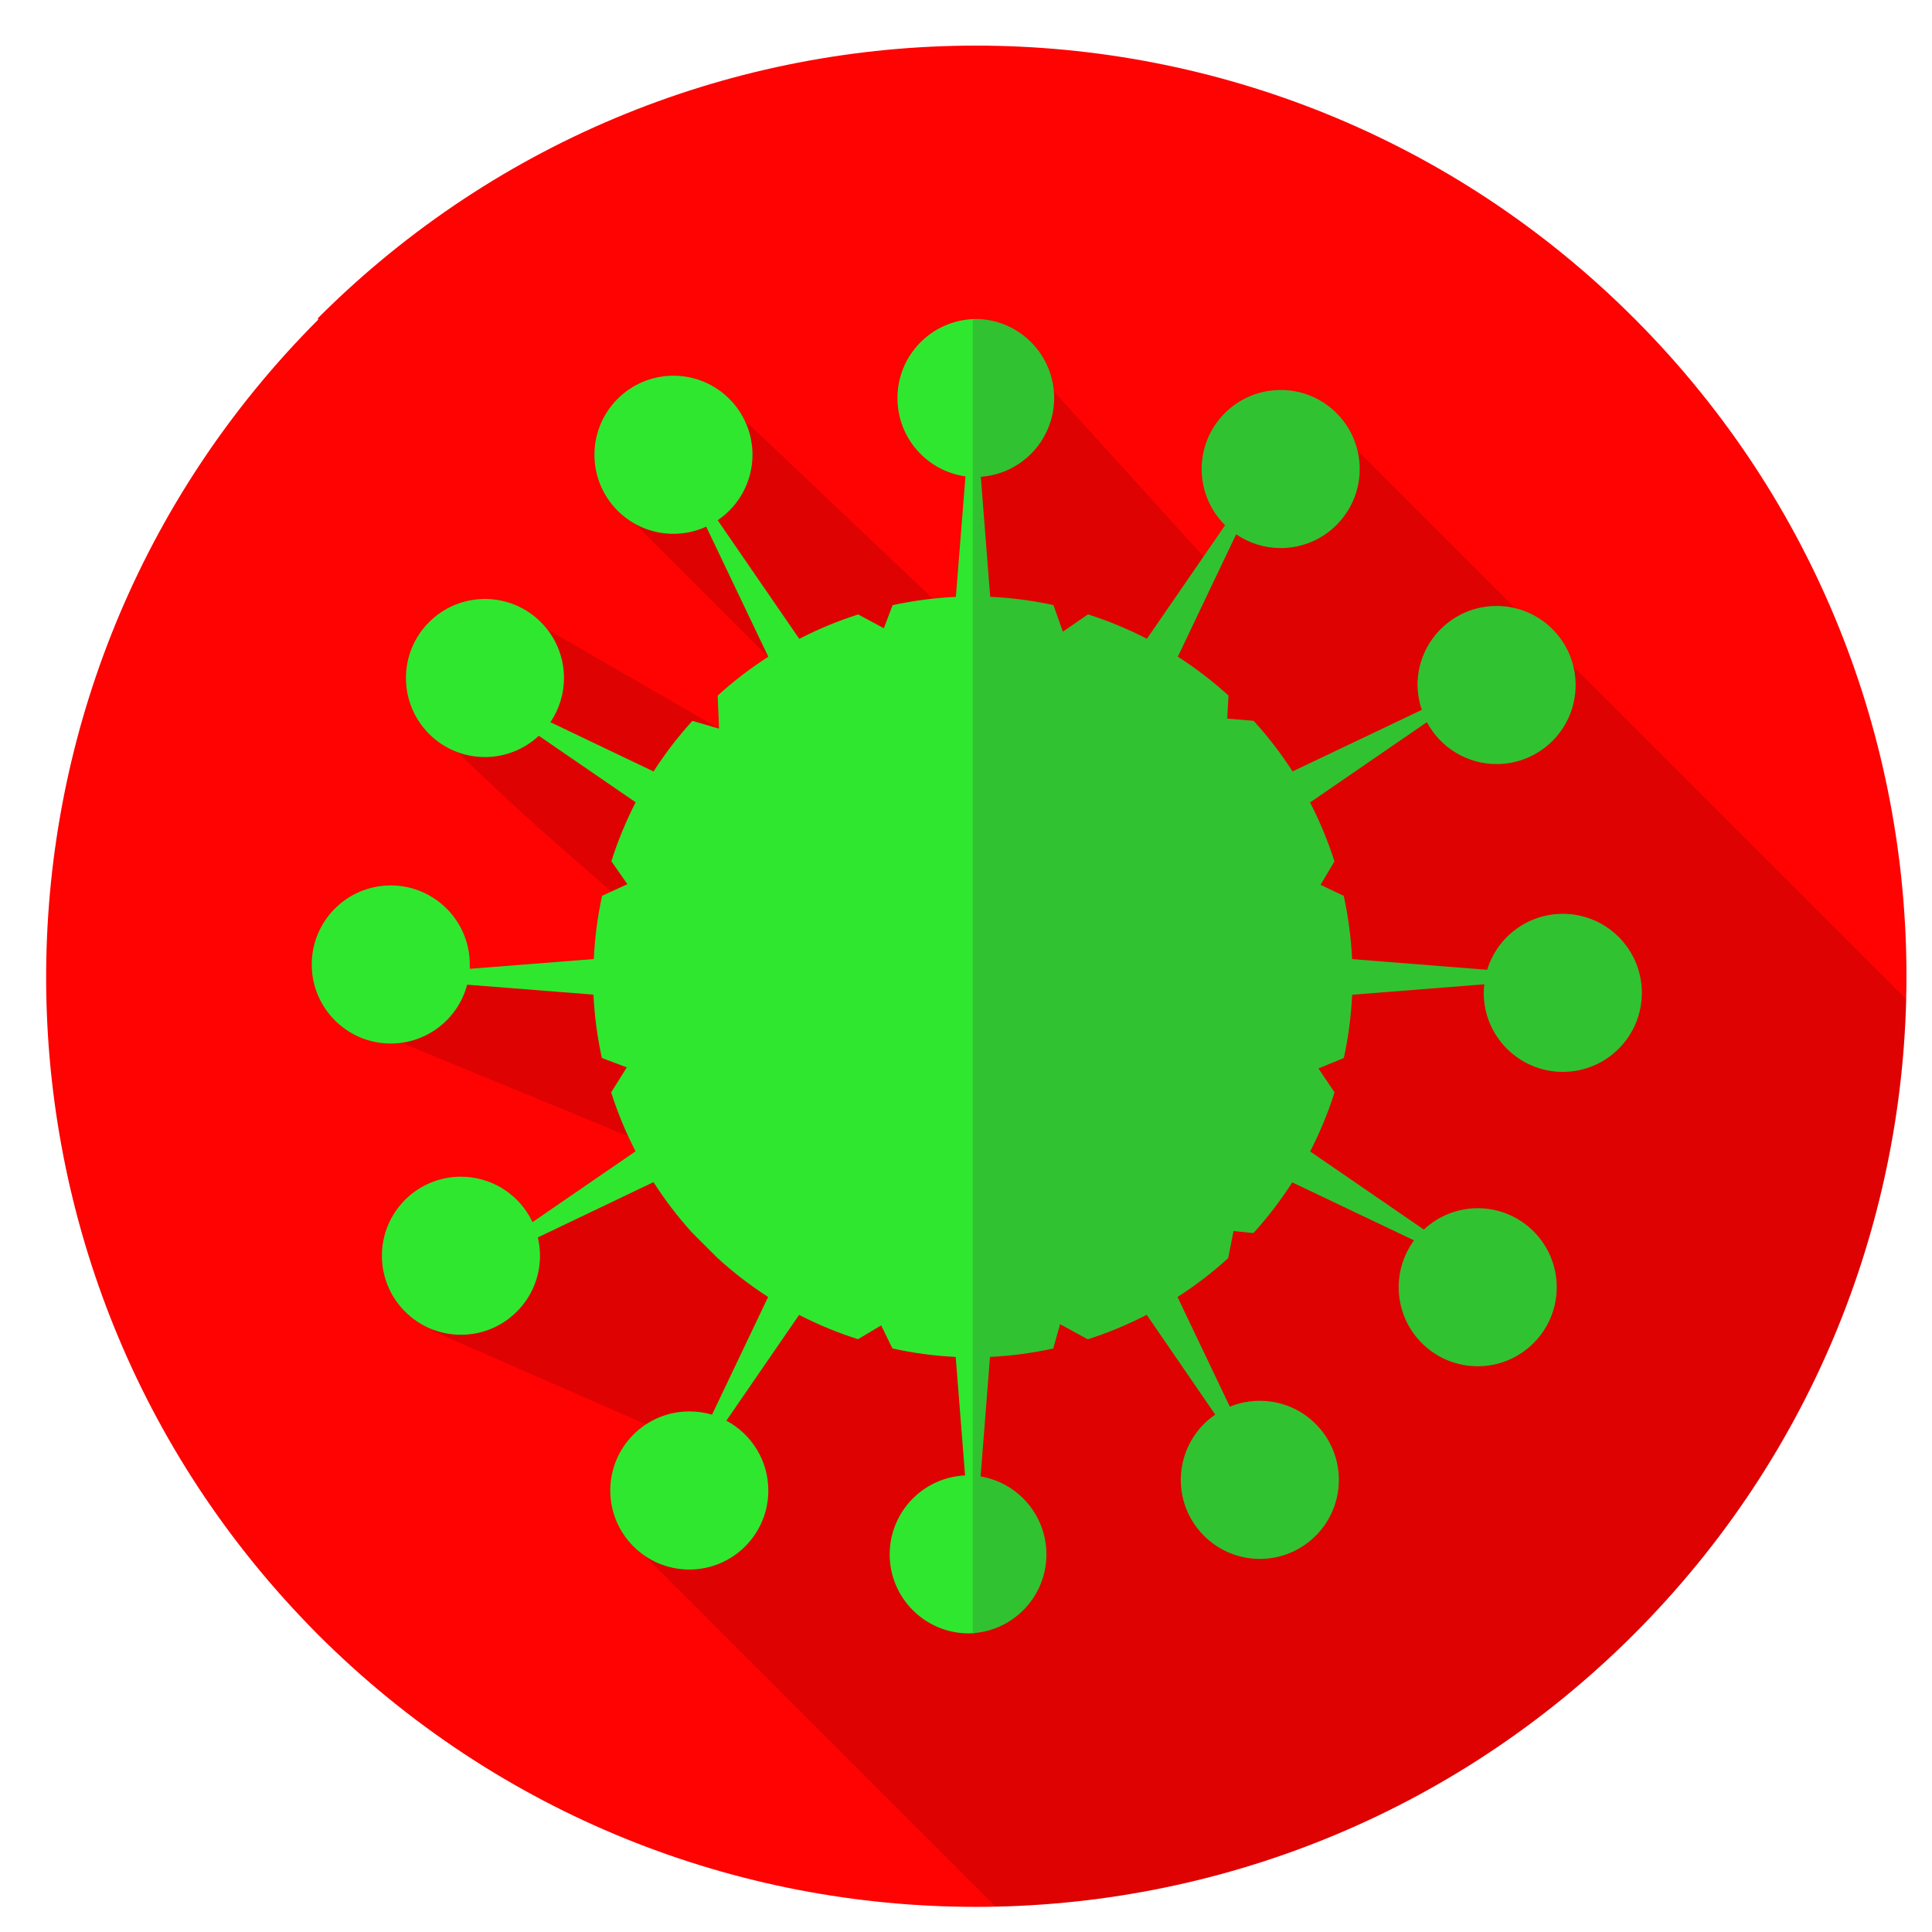
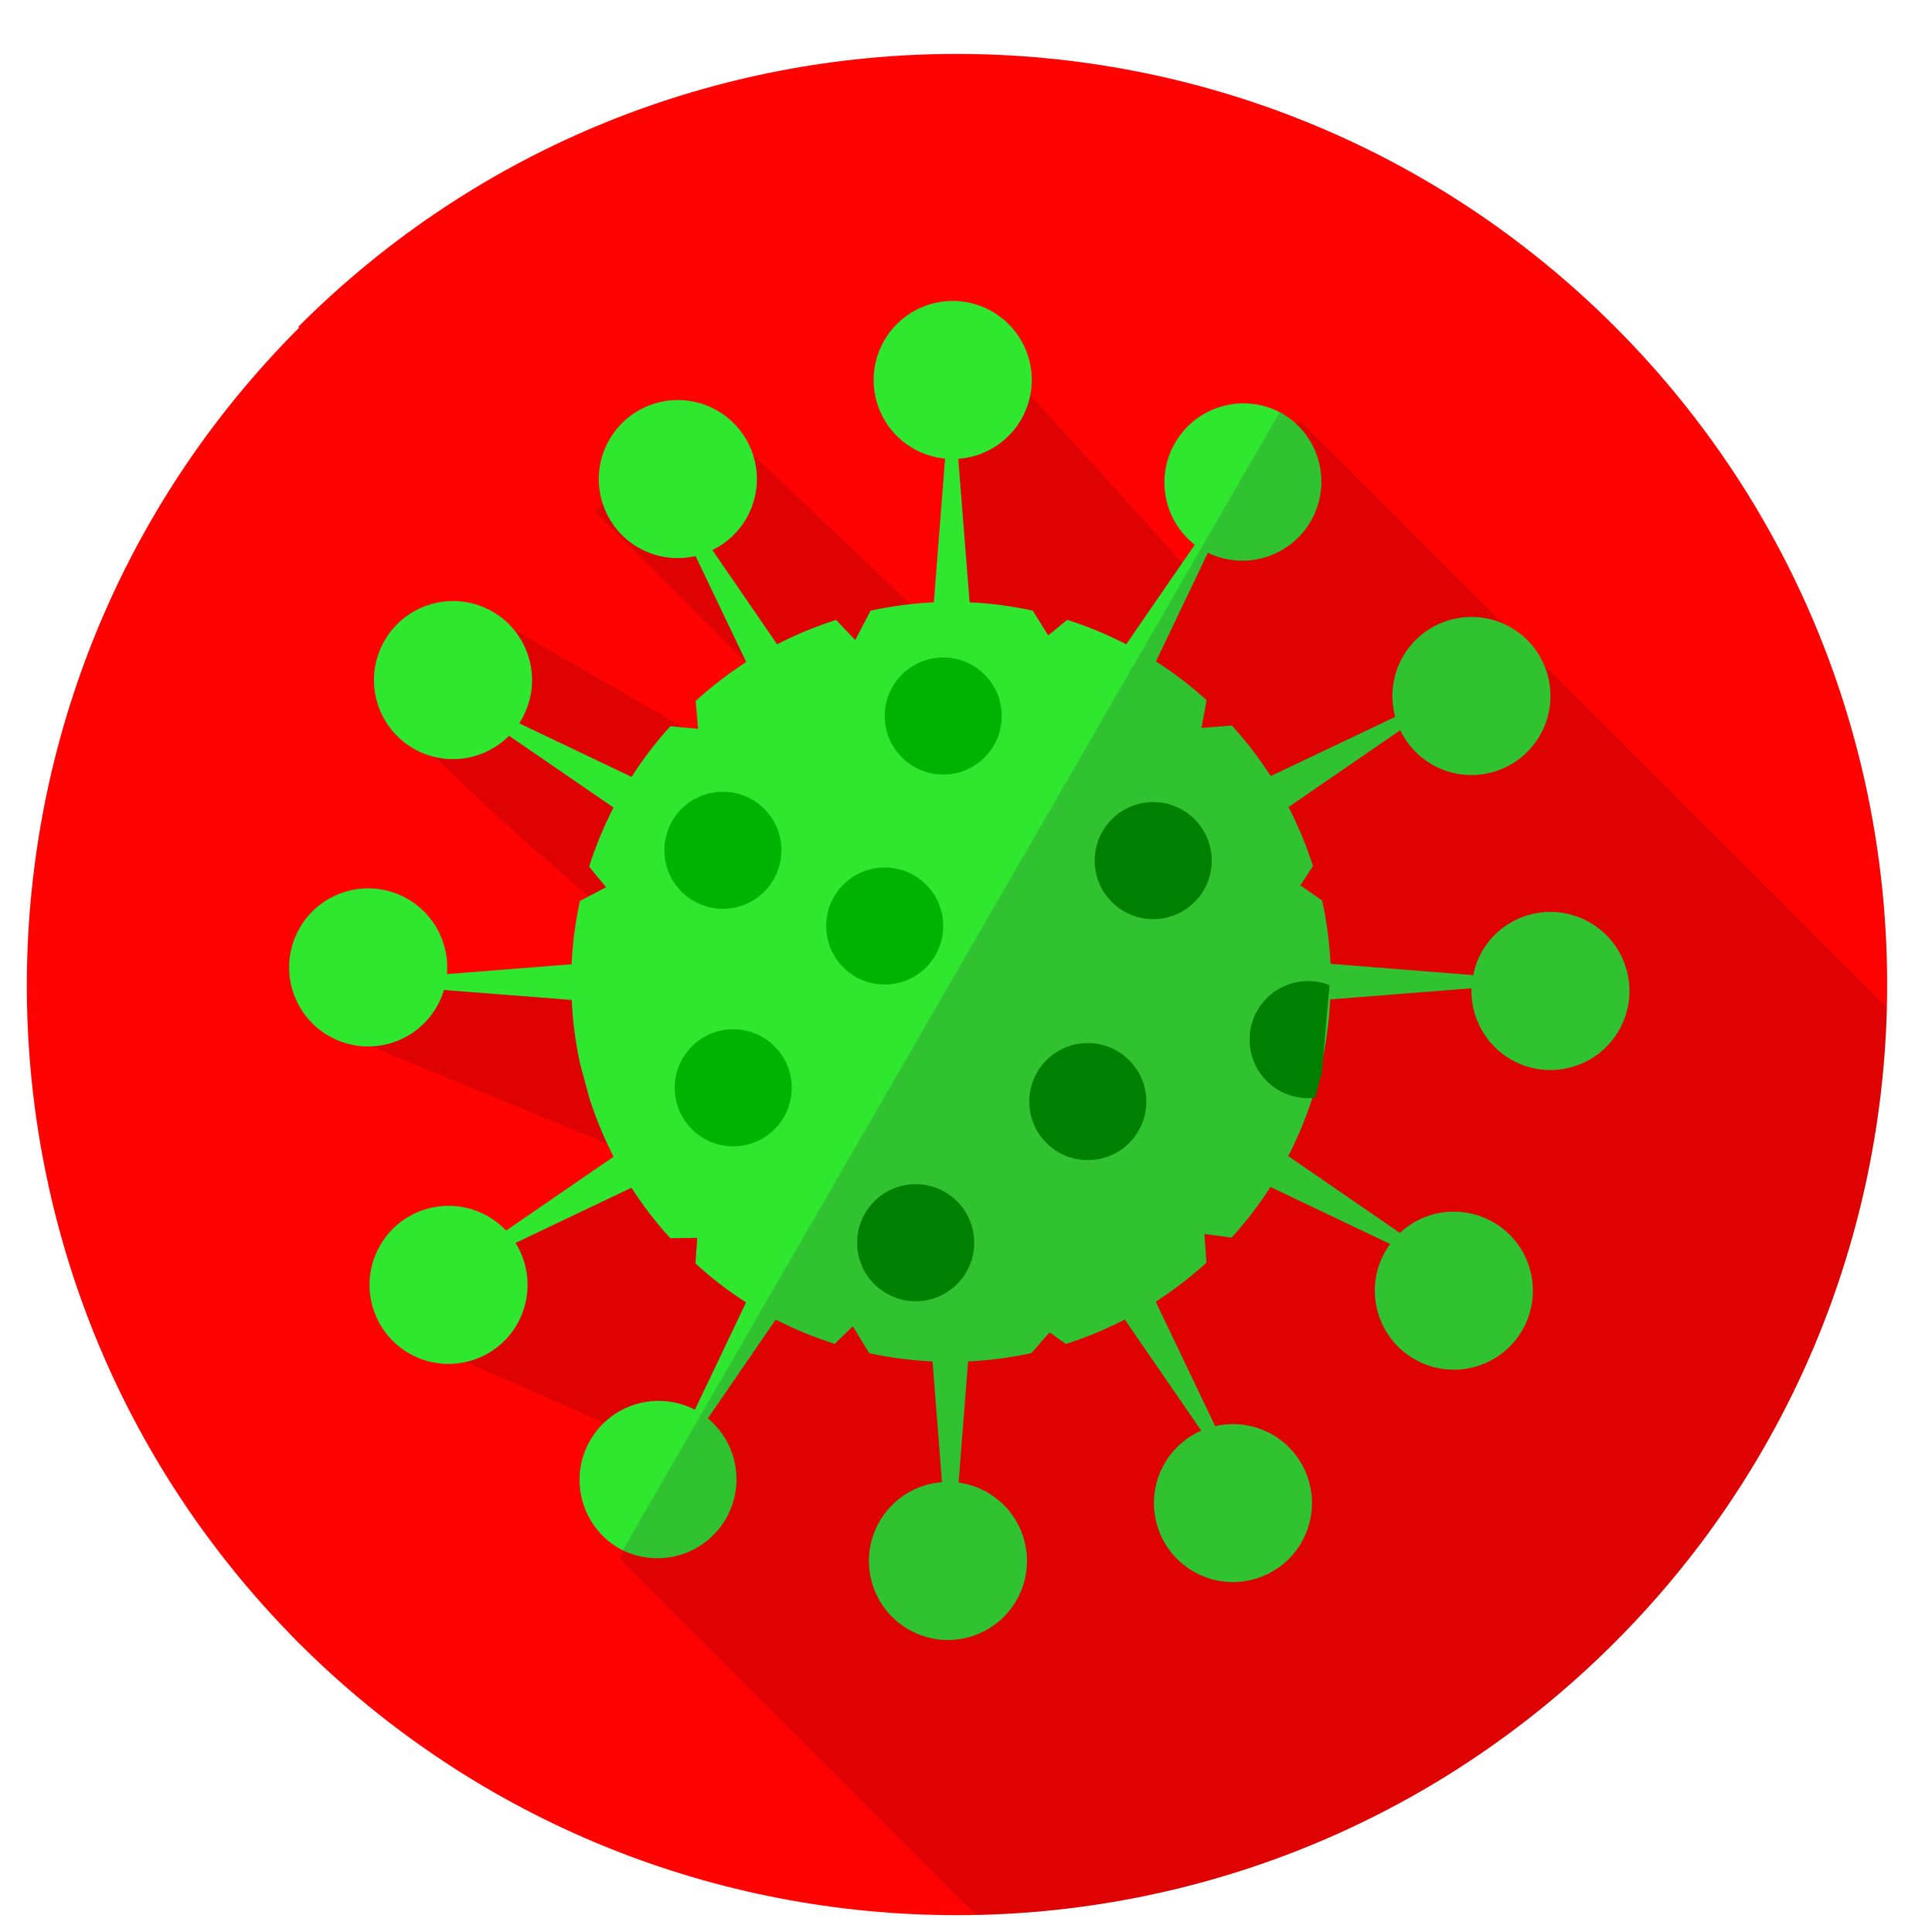
- <svg xmlns="http://www.w3.org/2000/svg" xmlns:ns1="http://www.openswatchbook.org/uri/2009/osb" xmlns:xlink="http://www.w3.org/1999/xlink" width="210mm" height="210mm" viewBox="0 0 210 210" version="1.1" id="svg8">
+ <svg xmlns="http://www.w3.org/2000/svg" xmlns:ns1="http://www.openswatchbook.org/uri/2009/osb" xmlns:xlink="http://www.w3.org/1999/xlink" id="svg8" version="1.1" viewBox="0 0 210 210" height="210mm" width="210mm">
  <defs id="defs2">
    <linearGradient id="linearGradient1496">
-       <stop style="stop-color:#ffffff;stop-opacity:1;" offset="0" id="stop1492" />
-       <stop style="stop-color:#ffffff;stop-opacity:0;" offset="1" id="stop1494" />
+       <stop id="stop1492" offset="0" style="stop-color:#ffffff;stop-opacity:1;" />
+       <stop id="stop1494" offset="1" style="stop-color:#ffffff;stop-opacity:0;" />
    </linearGradient>
-     <linearGradient id="linearGradient6086" ns1:paint="solid">
-       <stop style="stop-color:#000000;stop-opacity:1;" offset="0" id="stop6084" />
+     <linearGradient ns1:paint="solid" id="linearGradient6086">
+       <stop id="stop6084" offset="0" style="stop-color:#000000;stop-opacity:1;" />
    </linearGradient>
-     <clipPath clipPathUnits="userSpaceOnUse" id="clipPath1660">
-       <path d="M 0,0 H 596 V 842 H 0 Z" id="path1658" />
-     </clipPath>
-     <clipPath clipPathUnits="userSpaceOnUse" id="clipPath1676">
-       <path d="M 0,0 H 596 V 842 H 0 Z" id="path1674" />
-     </clipPath>
-     <clipPath clipPathUnits="userSpaceOnUse" id="clipPath1692">
-       <path d="M 0,0 H 596 V 842 H 0 Z" id="path1690" />
-     </clipPath>
-     <clipPath clipPathUnits="userSpaceOnUse" id="clipPath1712">
-       <path d="M 0,0 H 596 V 842 H 0 Z" id="path1710" />
-     </clipPath>
-     <clipPath clipPathUnits="userSpaceOnUse" id="clipPath1732">
-       <path d="M 0,0 H 596 V 842 H 0 Z" id="path1730" />
-     </clipPath>
-     <clipPath clipPathUnits="userSpaceOnUse" id="clipPath1752">
-       <path d="M 0,0 H 596 V 842 H 0 Z" id="path1750" />
-     </clipPath>
-     <clipPath clipPathUnits="userSpaceOnUse" id="clipPath1768">
-       <path d="M 0,0 H 596 V 842 H 0 Z" id="path1766" />
-     </clipPath>
-     <clipPath clipPathUnits="userSpaceOnUse" id="clipPath1784">
-       <path d="M 0,0 H 596 V 842 H 0 Z" id="path1782" />
-     </clipPath>
-     <clipPath clipPathUnits="userSpaceOnUse" id="clipPath1800">
-       <path d="M 0,0 H 596 V 842 H 0 Z" id="path1798" />
-     </clipPath>
-     <clipPath clipPathUnits="userSpaceOnUse" id="clipPath1816">
-       <path d="M 0,0 H 596 V 842 H 0 Z" id="path1814" />
-     </clipPath>
-     <clipPath clipPathUnits="userSpaceOnUse" id="clipPath1832">
-       <path d="M 0,0 H 596 V 842 H 0 Z" id="path1830" />
-     </clipPath>
-     <clipPath clipPathUnits="userSpaceOnUse" id="clipPath1848">
-       <path d="M 0,0 H 596 V 842 H 0 Z" id="path1846" />
-     </clipPath>
-     <clipPath clipPathUnits="userSpaceOnUse" id="clipPath1864">
-       <path d="M 0,0 H 596 V 842 H 0 Z" id="path1862" />
-     </clipPath>
-     <clipPath clipPathUnits="userSpaceOnUse" id="clipPath1880">
-       <path d="M 0,0 H 596 V 842 H 0 Z" id="path1878" />
-     </clipPath>
-     <clipPath clipPathUnits="userSpaceOnUse" id="clipPath1896">
-       <path d="M 0,0 H 596 V 842 H 0 Z" id="path1894" />
-     </clipPath>
-     <clipPath clipPathUnits="userSpaceOnUse" id="clipPath2052">
-       <path d="M 0,0 H 596 V 842 H 0 Z" id="path2050" />
-     </clipPath>
-     <clipPath clipPathUnits="userSpaceOnUse" id="clipPath2068">
-       <path d="M 0,0 H 596 V 842 H 0 Z" id="path2066" />
-     </clipPath>
-     <clipPath id="clipPath1504" clipPathUnits="userSpaceOnUse">
-       <path id="path1502-8" d="M 0,0 H 596 V 842 H 0 Z" />
-     </clipPath>
-     <clipPath id="clipPath1520" clipPathUnits="userSpaceOnUse">
-       <path id="path1518" d="M 0,0 H 596 V 842 H 0 Z" />
-     </clipPath>
-     <clipPath id="clipPath1536" clipPathUnits="userSpaceOnUse">
-       <path id="path1534" d="M 0,0 H 596 V 842 H 0 Z" />
-     </clipPath>
-     <clipPath id="clipPath1552" clipPathUnits="userSpaceOnUse">
-       <path id="path1550" d="M 0,0 H 596 V 842 H 0 Z" />
-     </clipPath>
-     <clipPath id="clipPath1568" clipPathUnits="userSpaceOnUse">
-       <path id="path1566" d="M 0,0 H 596 V 842 H 0 Z" />
-     </clipPath>
-     <clipPath id="clipPath1584" clipPathUnits="userSpaceOnUse">
-       <path id="path1582" d="M 0,0 H 596 V 842 H 0 Z" />
-     </clipPath>
-     <clipPath id="clipPath1600" clipPathUnits="userSpaceOnUse">
-       <path id="path1598" d="M 0,0 H 596 V 842 H 0 Z" />
-     </clipPath>
-     <clipPath id="clipPath1616" clipPathUnits="userSpaceOnUse">
-       <path id="path1614" d="M 0,0 H 596 V 842 H 0 Z" />
-     </clipPath>
-     <clipPath id="clipPath1632" clipPathUnits="userSpaceOnUse">
-       <path id="path1630" d="M 0,0 H 596 V 842 H 0 Z" />
-     </clipPath>
-     <clipPath id="clipPath1648" clipPathUnits="userSpaceOnUse">
-       <path id="path1646" d="M 0,0 H 596 V 842 H 0 Z" />
-     </clipPath>
-     <clipPath id="clipPath1664" clipPathUnits="userSpaceOnUse">
-       <path id="path1662-3" d="M 0,0 H 596 V 842 H 0 Z" />
-     </clipPath>
-     <clipPath id="clipPath1680" clipPathUnits="userSpaceOnUse">
-       <path id="path1678-3" d="M 0,0 H 596 V 842 H 0 Z" />
-     </clipPath>
-     <clipPath id="clipPath1696" clipPathUnits="userSpaceOnUse">
-       <path id="path1694-7" d="M 0,0 H 596 V 842 H 0 Z" />
-     </clipPath>
-     <clipPath id="clipPath1712-4" clipPathUnits="userSpaceOnUse">
-       <path id="path1710-3" d="M 0,0 H 596 V 842 H 0 Z" />
-     </clipPath>
-     <clipPath id="clipPath1728" clipPathUnits="userSpaceOnUse">
-       <path id="path1726" d="M 0,0 H 596 V 842 H 0 Z" />
-     </clipPath>
-     <clipPath id="clipPath1744" clipPathUnits="userSpaceOnUse">
-       <path id="path1742" d="M 0,0 H 596 V 842 H 0 Z" />
-     </clipPath>
-     <clipPath id="clipPath1760" clipPathUnits="userSpaceOnUse">
-       <path id="path1758" d="M 0,0 H 596 V 842 H 0 Z" />
-     </clipPath>
-     <clipPath id="clipPath1776" clipPathUnits="userSpaceOnUse">
-       <path id="path1774" d="M 0,0 H 596 V 842 H 0 Z" />
-     </clipPath>
-     <clipPath id="clipPath1792" clipPathUnits="userSpaceOnUse">
-       <path id="path1790" d="M 0,0 H 596 V 842 H 0 Z" />
-     </clipPath>
-     <clipPath id="clipPath1808" clipPathUnits="userSpaceOnUse">
-       <path id="path1806" d="M 0,0 H 596 V 842 H 0 Z" />
-     </clipPath>
-     <clipPath clipPathUnits="userSpaceOnUse" id="clipPath1660-5">
-       <path d="M 0,0 H 596 V 842 H 0 Z" id="path1658-8" />
-     </clipPath>
-     <clipPath clipPathUnits="userSpaceOnUse" id="clipPath1676-5">
-       <path d="M 0,0 H 596 V 842 H 0 Z" id="path1674-6" />
-     </clipPath>
-     <clipPath clipPathUnits="userSpaceOnUse" id="clipPath1692-1">
-       <path d="M 0,0 H 596 V 842 H 0 Z" id="path1690-8" />
-     </clipPath>
-     <clipPath clipPathUnits="userSpaceOnUse" id="clipPath1712-5">
-       <path d="M 0,0 H 596 V 842 H 0 Z" id="path1710-1" />
-     </clipPath>
-     <clipPath clipPathUnits="userSpaceOnUse" id="clipPath1732-5">
-       <path d="M 0,0 H 596 V 842 H 0 Z" id="path1730-6" />
-     </clipPath>
-     <clipPath clipPathUnits="userSpaceOnUse" id="clipPath1752-5">
-       <path d="M 0,0 H 596 V 842 H 0 Z" id="path1750-8" />
-     </clipPath>
-     <clipPath clipPathUnits="userSpaceOnUse" id="clipPath1768-1">
-       <path d="M 0,0 H 596 V 842 H 0 Z" id="path1766-0" />
-     </clipPath>
-     <clipPath clipPathUnits="userSpaceOnUse" id="clipPath1784-1">
-       <path d="M 0,0 H 596 V 842 H 0 Z" id="path1782-9" />
-     </clipPath>
-     <clipPath clipPathUnits="userSpaceOnUse" id="clipPath1800-2">
-       <path d="M 0,0 H 596 V 842 H 0 Z" id="path1798-9" />
-     </clipPath>
-     <clipPath clipPathUnits="userSpaceOnUse" id="clipPath1816-6">
-       <path d="M 0,0 H 596 V 842 H 0 Z" id="path1814-1" />
-     </clipPath>
-     <clipPath clipPathUnits="userSpaceOnUse" id="clipPath1832-5">
-       <path d="M 0,0 H 596 V 842 H 0 Z" id="path1830-6" />
-     </clipPath>
-     <clipPath clipPathUnits="userSpaceOnUse" id="clipPath1848-4">
-       <path d="M 0,0 H 596 V 842 H 0 Z" id="path1846-6" />
-     </clipPath>
-     <clipPath clipPathUnits="userSpaceOnUse" id="clipPath1864-9">
-       <path d="M 0,0 H 596 V 842 H 0 Z" id="path1862-0" />
-     </clipPath>
-     <clipPath clipPathUnits="userSpaceOnUse" id="clipPath1880-9">
-       <path d="M 0,0 H 596 V 842 H 0 Z" id="path1878-5" />
-     </clipPath>
-     <clipPath clipPathUnits="userSpaceOnUse" id="clipPath1896-3">
-       <path d="M 0,0 H 596 V 842 H 0 Z" id="path1894-3" />
-     </clipPath>
-     <clipPath clipPathUnits="userSpaceOnUse" id="clipPath2052-1">
-       <path d="M 0,0 H 596 V 842 H 0 Z" id="path2050-5" />
-     </clipPath>
-     <clipPath clipPathUnits="userSpaceOnUse" id="clipPath2068-2">
-       <path d="M 0,0 H 596 V 842 H 0 Z" id="path2066-2" />
-     </clipPath>
-     <clipPath id="clipPath1504-7" clipPathUnits="userSpaceOnUse">
-       <path id="path1502-8-1" d="M 0,0 H 596 V 842 H 0 Z" />
-     </clipPath>
-     <clipPath id="clipPath1520-5" clipPathUnits="userSpaceOnUse">
-       <path id="path1518-9" d="M 0,0 H 596 V 842 H 0 Z" />
-     </clipPath>
-     <clipPath id="clipPath1536-8" clipPathUnits="userSpaceOnUse">
-       <path id="path1534-7" d="M 0,0 H 596 V 842 H 0 Z" />
-     </clipPath>
-     <clipPath id="clipPath1552-7" clipPathUnits="userSpaceOnUse">
-       <path id="path1550-8" d="M 0,0 H 596 V 842 H 0 Z" />
-     </clipPath>
-     <clipPath id="clipPath1568-5" clipPathUnits="userSpaceOnUse">
-       <path id="path1566-7" d="M 0,0 H 596 V 842 H 0 Z" />
-     </clipPath>
-     <clipPath id="clipPath1584-9" clipPathUnits="userSpaceOnUse">
-       <path id="path1582-6" d="M 0,0 H 596 V 842 H 0 Z" />
-     </clipPath>
-     <clipPath id="clipPath1600-6" clipPathUnits="userSpaceOnUse">
-       <path id="path1598-0" d="M 0,0 H 596 V 842 H 0 Z" />
-     </clipPath>
-     <clipPath id="clipPath1616-2" clipPathUnits="userSpaceOnUse">
-       <path id="path1614-2" d="M 0,0 H 596 V 842 H 0 Z" />
-     </clipPath>
-     <clipPath id="clipPath1632-7" clipPathUnits="userSpaceOnUse">
-       <path id="path1630-6" d="M 0,0 H 596 V 842 H 0 Z" />
-     </clipPath>
-     <clipPath id="clipPath1648-4" clipPathUnits="userSpaceOnUse">
-       <path id="path1646-8" d="M 0,0 H 596 V 842 H 0 Z" />
-     </clipPath>
-     <clipPath id="clipPath1664-2" clipPathUnits="userSpaceOnUse">
-       <path id="path1662-3-8" d="M 0,0 H 596 V 842 H 0 Z" />
-     </clipPath>
-     <clipPath id="clipPath1680-1" clipPathUnits="userSpaceOnUse">
-       <path id="path1678-3-9" d="M 0,0 H 596 V 842 H 0 Z" />
-     </clipPath>
-     <clipPath id="clipPath1696-3" clipPathUnits="userSpaceOnUse">
-       <path id="path1694-7-7" d="M 0,0 H 596 V 842 H 0 Z" />
-     </clipPath>
-     <clipPath id="clipPath1712-4-9" clipPathUnits="userSpaceOnUse">
-       <path id="path1710-3-0" d="M 0,0 H 596 V 842 H 0 Z" />
-     </clipPath>
-     <clipPath id="clipPath1728-4" clipPathUnits="userSpaceOnUse">
-       <path id="path1726-9" d="M 0,0 H 596 V 842 H 0 Z" />
-     </clipPath>
-     <clipPath id="clipPath1744-3" clipPathUnits="userSpaceOnUse">
-       <path id="path1742-8" d="M 0,0 H 596 V 842 H 0 Z" />
-     </clipPath>
-     <clipPath id="clipPath1760-3" clipPathUnits="userSpaceOnUse">
-       <path id="path1758-1" d="M 0,0 H 596 V 842 H 0 Z" />
-     </clipPath>
-     <clipPath id="clipPath1776-7" clipPathUnits="userSpaceOnUse">
-       <path id="path1774-7" d="M 0,0 H 596 V 842 H 0 Z" />
-     </clipPath>
-     <clipPath id="clipPath1792-9" clipPathUnits="userSpaceOnUse">
-       <path id="path1790-5" d="M 0,0 H 596 V 842 H 0 Z" />
-     </clipPath>
-     <clipPath id="clipPath1808-1" clipPathUnits="userSpaceOnUse">
-       <path id="path1806-8" d="M 0,0 H 596 V 842 H 0 Z" />
-     </clipPath>
-     <linearGradient xlink:href="#linearGradient1496" id="linearGradient1498" x1="-4352.197" y1="-1387.198" x2="-4242.354" y2="-1387.198" gradientUnits="userSpaceOnUse" gradientTransform="scale(0.2645833)" />
-     <clipPath id="clipPath2839" clipPathUnits="userSpaceOnUse">
-       <path id="path2837" d="M 0,0 H 596 V 842 H 0 Z" />
-     </clipPath>
-     <clipPath id="clipPath2855" clipPathUnits="userSpaceOnUse">
-       <path id="path2853" d="M 0,0 H 596 V 842 H 0 Z" />
+     <clipPath id="clipPath1660" clipPathUnits="userSpaceOnUse">
+       <path id="path1658" d="M 0,0 H 596 V 842 H 0 Z" />
+     </clipPath>
+     <clipPath id="clipPath1676" clipPathUnits="userSpaceOnUse">
+       <path id="path1674" d="M 0,0 H 596 V 842 H 0 Z" />
+     </clipPath>
+     <clipPath id="clipPath1692" clipPathUnits="userSpaceOnUse">
+       <path id="path1690" d="M 0,0 H 596 V 842 H 0 Z" />
+     </clipPath>
+     <clipPath id="clipPath1712" clipPathUnits="userSpaceOnUse">
+       <path id="path1710" d="M 0,0 H 596 V 842 H 0 Z" />
+     </clipPath>
+     <clipPath id="clipPath1732" clipPathUnits="userSpaceOnUse">
+       <path id="path1730" d="M 0,0 H 596 V 842 H 0 Z" />
+     </clipPath>
+     <clipPath id="clipPath1752" clipPathUnits="userSpaceOnUse">
+       <path id="path1750" d="M 0,0 H 596 V 842 H 0 Z" />
+     </clipPath>
+     <clipPath id="clipPath1768" clipPathUnits="userSpaceOnUse">
+       <path id="path1766" d="M 0,0 H 596 V 842 H 0 Z" />
+     </clipPath>
+     <clipPath id="clipPath1784" clipPathUnits="userSpaceOnUse">
+       <path id="path1782" d="M 0,0 H 596 V 842 H 0 Z" />
+     </clipPath>
+     <clipPath id="clipPath1800" clipPathUnits="userSpaceOnUse">
+       <path id="path1798" d="M 0,0 H 596 V 842 H 0 Z" />
+     </clipPath>
+     <clipPath id="clipPath1816" clipPathUnits="userSpaceOnUse">
+       <path id="path1814" d="M 0,0 H 596 V 842 H 0 Z" />
+     </clipPath>
+     <clipPath id="clipPath1832" clipPathUnits="userSpaceOnUse">
+       <path id="path1830" d="M 0,0 H 596 V 842 H 0 Z" />
+     </clipPath>
+     <clipPath id="clipPath1848" clipPathUnits="userSpaceOnUse">
+       <path id="path1846" d="M 0,0 H 596 V 842 H 0 Z" />
+     </clipPath>
+     <clipPath id="clipPath1864" clipPathUnits="userSpaceOnUse">
+       <path id="path1862" d="M 0,0 H 596 V 842 H 0 Z" />
+     </clipPath>
+     <clipPath id="clipPath1880" clipPathUnits="userSpaceOnUse">
+       <path id="path1878" d="M 0,0 H 596 V 842 H 0 Z" />
+     </clipPath>
+     <clipPath id="clipPath1896" clipPathUnits="userSpaceOnUse">
+       <path id="path1894" d="M 0,0 H 596 V 842 H 0 Z" />
+     </clipPath>
+     <clipPath id="clipPath2052" clipPathUnits="userSpaceOnUse">
+       <path id="path2050" d="M 0,0 H 596 V 842 H 0 Z" />
+     </clipPath>
+     <clipPath id="clipPath2068" clipPathUnits="userSpaceOnUse">
+       <path id="path2066" d="M 0,0 H 596 V 842 H 0 Z" />
+     </clipPath>
+     <clipPath clipPathUnits="userSpaceOnUse" id="clipPath1504">
+       <path d="M 0,0 H 596 V 842 H 0 Z" id="path1502-8" />
+     </clipPath>
+     <clipPath clipPathUnits="userSpaceOnUse" id="clipPath1520">
+       <path d="M 0,0 H 596 V 842 H 0 Z" id="path1518" />
+     </clipPath>
+     <clipPath clipPathUnits="userSpaceOnUse" id="clipPath1536">
+       <path d="M 0,0 H 596 V 842 H 0 Z" id="path1534" />
+     </clipPath>
+     <clipPath clipPathUnits="userSpaceOnUse" id="clipPath1552">
+       <path d="M 0,0 H 596 V 842 H 0 Z" id="path1550" />
+     </clipPath>
+     <clipPath clipPathUnits="userSpaceOnUse" id="clipPath1568">
+       <path d="M 0,0 H 596 V 842 H 0 Z" id="path1566" />
+     </clipPath>
+     <clipPath clipPathUnits="userSpaceOnUse" id="clipPath1584">
+       <path d="M 0,0 H 596 V 842 H 0 Z" id="path1582" />
+     </clipPath>
+     <clipPath clipPathUnits="userSpaceOnUse" id="clipPath1600">
+       <path d="M 0,0 H 596 V 842 H 0 Z" id="path1598" />
+     </clipPath>
+     <clipPath clipPathUnits="userSpaceOnUse" id="clipPath1616">
+       <path d="M 0,0 H 596 V 842 H 0 Z" id="path1614" />
+     </clipPath>
+     <clipPath clipPathUnits="userSpaceOnUse" id="clipPath1632">
+       <path d="M 0,0 H 596 V 842 H 0 Z" id="path1630" />
+     </clipPath>
+     <clipPath clipPathUnits="userSpaceOnUse" id="clipPath1648">
+       <path d="M 0,0 H 596 V 842 H 0 Z" id="path1646" />
+     </clipPath>
+     <clipPath clipPathUnits="userSpaceOnUse" id="clipPath1664">
+       <path d="M 0,0 H 596 V 842 H 0 Z" id="path1662-3" />
+     </clipPath>
+     <clipPath clipPathUnits="userSpaceOnUse" id="clipPath1680">
+       <path d="M 0,0 H 596 V 842 H 0 Z" id="path1678-3" />
+     </clipPath>
+     <clipPath clipPathUnits="userSpaceOnUse" id="clipPath1696">
+       <path d="M 0,0 H 596 V 842 H 0 Z" id="path1694-7" />
+     </clipPath>
+     <clipPath clipPathUnits="userSpaceOnUse" id="clipPath1712-4">
+       <path d="M 0,0 H 596 V 842 H 0 Z" id="path1710-3" />
+     </clipPath>
+     <clipPath clipPathUnits="userSpaceOnUse" id="clipPath1728">
+       <path d="M 0,0 H 596 V 842 H 0 Z" id="path1726" />
+     </clipPath>
+     <clipPath clipPathUnits="userSpaceOnUse" id="clipPath1744">
+       <path d="M 0,0 H 596 V 842 H 0 Z" id="path1742" />
+     </clipPath>
+     <clipPath clipPathUnits="userSpaceOnUse" id="clipPath1760">
+       <path d="M 0,0 H 596 V 842 H 0 Z" id="path1758" />
+     </clipPath>
+     <clipPath clipPathUnits="userSpaceOnUse" id="clipPath1776">
+       <path d="M 0,0 H 596 V 842 H 0 Z" id="path1774" />
+     </clipPath>
+     <clipPath clipPathUnits="userSpaceOnUse" id="clipPath1792">
+       <path d="M 0,0 H 596 V 842 H 0 Z" id="path1790" />
+     </clipPath>
+     <clipPath clipPathUnits="userSpaceOnUse" id="clipPath1808">
+       <path d="M 0,0 H 596 V 842 H 0 Z" id="path1806" />
+     </clipPath>
+     <clipPath id="clipPath1660-5" clipPathUnits="userSpaceOnUse">
+       <path id="path1658-8" d="M 0,0 H 596 V 842 H 0 Z" />
+     </clipPath>
+     <clipPath id="clipPath1676-5" clipPathUnits="userSpaceOnUse">
+       <path id="path1674-6" d="M 0,0 H 596 V 842 H 0 Z" />
+     </clipPath>
+     <clipPath id="clipPath1692-1" clipPathUnits="userSpaceOnUse">
+       <path id="path1690-8" d="M 0,0 H 596 V 842 H 0 Z" />
+     </clipPath>
+     <clipPath id="clipPath1712-5" clipPathUnits="userSpaceOnUse">
+       <path id="path1710-1" d="M 0,0 H 596 V 842 H 0 Z" />
+     </clipPath>
+     <clipPath id="clipPath1732-5" clipPathUnits="userSpaceOnUse">
+       <path id="path1730-6" d="M 0,0 H 596 V 842 H 0 Z" />
+     </clipPath>
+     <clipPath id="clipPath1752-5" clipPathUnits="userSpaceOnUse">
+       <path id="path1750-8" d="M 0,0 H 596 V 842 H 0 Z" />
+     </clipPath>
+     <clipPath id="clipPath1768-1" clipPathUnits="userSpaceOnUse">
+       <path id="path1766-0" d="M 0,0 H 596 V 842 H 0 Z" />
+     </clipPath>
+     <clipPath id="clipPath1784-1" clipPathUnits="userSpaceOnUse">
+       <path id="path1782-9" d="M 0,0 H 596 V 842 H 0 Z" />
+     </clipPath>
+     <clipPath id="clipPath1800-2" clipPathUnits="userSpaceOnUse">
+       <path id="path1798-9" d="M 0,0 H 596 V 842 H 0 Z" />
+     </clipPath>
+     <clipPath id="clipPath1816-6" clipPathUnits="userSpaceOnUse">
+       <path id="path1814-1" d="M 0,0 H 596 V 842 H 0 Z" />
+     </clipPath>
+     <clipPath id="clipPath1832-5" clipPathUnits="userSpaceOnUse">
+       <path id="path1830-6" d="M 0,0 H 596 V 842 H 0 Z" />
+     </clipPath>
+     <clipPath id="clipPath1848-4" clipPathUnits="userSpaceOnUse">
+       <path id="path1846-6" d="M 0,0 H 596 V 842 H 0 Z" />
+     </clipPath>
+     <clipPath id="clipPath1864-9" clipPathUnits="userSpaceOnUse">
+       <path id="path1862-0" d="M 0,0 H 596 V 842 H 0 Z" />
+     </clipPath>
+     <clipPath id="clipPath1880-9" clipPathUnits="userSpaceOnUse">
+       <path id="path1878-5" d="M 0,0 H 596 V 842 H 0 Z" />
+     </clipPath>
+     <clipPath id="clipPath1896-3" clipPathUnits="userSpaceOnUse">
+       <path id="path1894-3" d="M 0,0 H 596 V 842 H 0 Z" />
+     </clipPath>
+     <clipPath id="clipPath2052-1" clipPathUnits="userSpaceOnUse">
+       <path id="path2050-5" d="M 0,0 H 596 V 842 H 0 Z" />
+     </clipPath>
+     <clipPath id="clipPath2068-2" clipPathUnits="userSpaceOnUse">
+       <path id="path2066-2" d="M 0,0 H 596 V 842 H 0 Z" />
+     </clipPath>
+     <clipPath clipPathUnits="userSpaceOnUse" id="clipPath1504-7">
+       <path d="M 0,0 H 596 V 842 H 0 Z" id="path1502-8-1" />
+     </clipPath>
+     <clipPath clipPathUnits="userSpaceOnUse" id="clipPath1520-5">
+       <path d="M 0,0 H 596 V 842 H 0 Z" id="path1518-9" />
+     </clipPath>
+     <clipPath clipPathUnits="userSpaceOnUse" id="clipPath1536-8">
+       <path d="M 0,0 H 596 V 842 H 0 Z" id="path1534-7" />
+     </clipPath>
+     <clipPath clipPathUnits="userSpaceOnUse" id="clipPath1552-7">
+       <path d="M 0,0 H 596 V 842 H 0 Z" id="path1550-8" />
+     </clipPath>
+     <clipPath clipPathUnits="userSpaceOnUse" id="clipPath1568-5">
+       <path d="M 0,0 H 596 V 842 H 0 Z" id="path1566-7" />
+     </clipPath>
+     <clipPath clipPathUnits="userSpaceOnUse" id="clipPath1584-9">
+       <path d="M 0,0 H 596 V 842 H 0 Z" id="path1582-6" />
+     </clipPath>
+     <clipPath clipPathUnits="userSpaceOnUse" id="clipPath1600-6">
+       <path d="M 0,0 H 596 V 842 H 0 Z" id="path1598-0" />
+     </clipPath>
+     <clipPath clipPathUnits="userSpaceOnUse" id="clipPath1616-2">
+       <path d="M 0,0 H 596 V 842 H 0 Z" id="path1614-2" />
+     </clipPath>
+     <clipPath clipPathUnits="userSpaceOnUse" id="clipPath1632-7">
+       <path d="M 0,0 H 596 V 842 H 0 Z" id="path1630-6" />
+     </clipPath>
+     <clipPath clipPathUnits="userSpaceOnUse" id="clipPath1648-4">
+       <path d="M 0,0 H 596 V 842 H 0 Z" id="path1646-8" />
+     </clipPath>
+     <clipPath clipPathUnits="userSpaceOnUse" id="clipPath1664-2">
+       <path d="M 0,0 H 596 V 842 H 0 Z" id="path1662-3-8" />
+     </clipPath>
+     <clipPath clipPathUnits="userSpaceOnUse" id="clipPath1680-1">
+       <path d="M 0,0 H 596 V 842 H 0 Z" id="path1678-3-9" />
+     </clipPath>
+     <clipPath clipPathUnits="userSpaceOnUse" id="clipPath1696-3">
+       <path d="M 0,0 H 596 V 842 H 0 Z" id="path1694-7-7" />
+     </clipPath>
+     <clipPath clipPathUnits="userSpaceOnUse" id="clipPath1712-4-9">
+       <path d="M 0,0 H 596 V 842 H 0 Z" id="path1710-3-0" />
+     </clipPath>
+     <clipPath clipPathUnits="userSpaceOnUse" id="clipPath1728-4">
+       <path d="M 0,0 H 596 V 842 H 0 Z" id="path1726-9" />
+     </clipPath>
+     <clipPath clipPathUnits="userSpaceOnUse" id="clipPath1744-3">
+       <path d="M 0,0 H 596 V 842 H 0 Z" id="path1742-8" />
+     </clipPath>
+     <clipPath clipPathUnits="userSpaceOnUse" id="clipPath1760-3">
+       <path d="M 0,0 H 596 V 842 H 0 Z" id="path1758-1" />
+     </clipPath>
+     <clipPath clipPathUnits="userSpaceOnUse" id="clipPath1776-7">
+       <path d="M 0,0 H 596 V 842 H 0 Z" id="path1774-7" />
+     </clipPath>
+     <clipPath clipPathUnits="userSpaceOnUse" id="clipPath1792-9">
+       <path d="M 0,0 H 596 V 842 H 0 Z" id="path1790-5" />
+     </clipPath>
+     <clipPath clipPathUnits="userSpaceOnUse" id="clipPath1808-1">
+       <path d="M 0,0 H 596 V 842 H 0 Z" id="path1806-8" />
+     </clipPath>
+     <linearGradient gradientTransform="scale(0.2645833)" gradientUnits="userSpaceOnUse" y2="-1387.198" x2="-4242.354" y1="-1387.198" x1="-4352.197" id="linearGradient1498" xlink:href="#linearGradient1496" />
+     <clipPath clipPathUnits="userSpaceOnUse" id="clipPath2839">
+       <path d="M 0,0 H 596 V 842 H 0 Z" id="path2837" />
+     </clipPath>
+     <clipPath clipPathUnits="userSpaceOnUse" id="clipPath2855">
+       <path d="M 0,0 H 596 V 842 H 0 Z" id="path2853" />
    </clipPath>
  </defs>
  <g id="layer1">
-     <g id="g922" transform="translate(-1170.762,-1821.171)" />
-     <g id="g2835" transform="matrix(0.3527778,0,0,0.3527778,-1143.129,-1214.927)" />
-     <g id="g2851" transform="matrix(0.3527778,0,0,0.3527778,-1143.129,-1214.927)" />
-     <path id="path1279-4-6-7-6-4-3-2-8-6" style="opacity:0.99;fill:#ff0000;fill-opacity:1;stroke:none;stroke-width:0.3;stroke-linecap:round;stroke-linejoin:round;stroke-miterlimit:4.987;stroke-dasharray:none;stroke-dashoffset:0;stroke-opacity:1;paint-order:fill markers stroke" d="m 34.594,34.736 a 101.161,101.161 0 0 0 -1.107,141.835 c 0,0 0,0.003 0,0.003 a 101.161,101.161 0 0 0 1.04,1.063 101.161,101.161 0 0 0 143.063,0 101.161,101.161 0 0 0 0.244,-142.829 101.161,101.161 0 0 0 -0.221,-0.221 101.161,101.161 0 0 0 -143.063,0 z" />
-     <path id="path1279-4-6-7-6-4-3-2-8" style="opacity:0.99;fill:#000000;fill-opacity:0.129;stroke:none;stroke-width:0.3;stroke-linecap:round;stroke-linejoin:round;stroke-miterlimit:4.987;stroke-dasharray:none;stroke-dashoffset:0;stroke-opacity:1;paint-order:fill markers stroke" d="m 207.194,108.611 -63.804,-63.787 -11.018,6.121 0.465,3.737 3.182,0.668 -4.744,5.666 -21.032,-23.215 -4.645,14.022 -0.708,5.581 0.576,2.147 0.413,6.168 -3.586,0.204 L 78.221,43.111 66.783,54.684 84.549,72.457 82.667,73.63 81.092,78.023 78.157,79.202 55.875,66.334 48.687,80.712 c 22.916,22.558 25.335,17.828 14.257,25.596 l -22.65,-1.815 -3.644,5.975 36.466,15.006 c -11.177,6.096 -18.433,8.839 -26.052,19.2 L 75.994,157.339 v 0 0 l -6.52,11.164 38.748,38.746 c 26.08,-0.553 50.939,-11.158 69.385,-29.603 18.358,-18.358 28.955,-43.071 29.599,-69.025 z" />
-     <path transform="scale(0.2645833)" d="M 366.697 248.613 L 363.1 258.094 L 352.551 252.422 A 156.28 156.28 0 0 0 328.354 262.451 L 294.836 213.725 A 32.473 32.473 0 0 0 309.137 186.826 A 32.473 32.473 0 0 0 276.684 154.35 A 32.473 32.473 0 0 0 244.207 186.826 A 32.473 32.473 0 0 0 276.684 219.303 A 32.473 32.473 0 0 0 290.121 216.357 L 315.623 269.799 A 156.28 156.28 0 0 0 294.836 285.76 L 295.398 299.348 L 284.453 296.143 A 156.28 156.28 0 0 0 268.492 316.932 L 226.119 296.697 A 32.473 32.473 0 0 0 231.699 278.543 A 32.473 32.473 0 0 0 199.223 246.066 A 32.473 32.473 0 0 0 166.768 278.543 A 32.473 32.473 0 0 0 199.223 311.02 A 32.473 32.473 0 0 0 221.361 302.275 L 261.143 329.594 A 156.28 156.28 0 0 0 251.16 353.812 L 257.75 363.25 L 247.352 368.004 A 156.28 156.28 0 0 0 243.938 393.994 L 192.998 398.002 A 32.473 32.473 0 0 0 192.998 396.229 A 32.473 32.473 0 0 0 160.521 363.752 A 32.473 32.473 0 0 0 128.066 396.229 A 32.473 32.473 0 0 0 160.521 428.705 A 32.473 32.473 0 0 0 191.914 404.529 L 243.805 408.605 A 156.28 156.28 0 0 0 247.26 434.639 L 257.5 438.5 L 251.068 448.764 A 156.28 156.28 0 0 0 261.096 472.982 L 218.77 502.072 A 32.473 32.473 0 0 0 189.369 483.408 A 32.473 32.473 0 0 0 156.893 515.887 A 32.473 32.473 0 0 0 189.369 548.342 A 32.473 32.473 0 0 0 221.846 515.887 A 32.473 32.473 0 0 0 220.959 508.355 L 268.469 485.643 A 156.28 156.28 0 0 0 284.387 506.453 L 294.77 516.812 A 156.28 156.28 0 0 0 315.557 532.818 L 292.51 581.168 A 32.473 32.473 0 0 0 283.168 579.838 A 32.473 32.473 0 0 0 250.713 612.314 A 32.473 32.473 0 0 0 283.168 644.791 A 32.473 32.473 0 0 0 315.645 612.314 A 32.473 32.473 0 0 0 298.398 583.645 L 328.285 540.188 A 156.28 156.28 0 0 0 352.482 550.172 L 362 544.5 L 366.629 553.98 A 156.28 156.28 0 0 0 392.619 557.453 L 396.467 606.135 A 32.473 32.473 0 0 0 365.496 638.566 A 32.473 32.473 0 0 0 397.973 671.021 A 32.473 32.473 0 0 0 400.191 670.945 L 400.191 131.078 A 32.473 32.473 0 0 0 368.689 163.541 A 32.473 32.473 0 0 0 396.629 195.707 L 392.688 245.209 A 156.28 156.28 0 0 0 366.697 248.613 z " style="opacity:0.999;fill:#2fe72f;fill-opacity:1;stroke:none;stroke-width:3.78;stroke-linecap:round;stroke-linejoin:round;stroke-miterlimit:4;stroke-dasharray:none;stroke-opacity:1" id="path2537" />
-     <path transform="scale(0.2645833)" d="M 432.695 553.98 L 435.5 544 L 446.863 550.217 A 156.28 156.28 0 0 0 471.084 540.145 L 499.242 581.145 A 32.473 32.473 0 0 0 485.096 607.953 A 32.473 32.473 0 0 0 517.572 640.43 A 32.473 32.473 0 0 0 550.027 607.953 A 32.473 32.473 0 0 0 517.572 575.477 A 32.473 32.473 0 0 0 505.242 577.887 L 483.746 532.834 A 156.28 156.28 0 0 0 504.557 516.873 L 506.75 505.75 L 514.939 506.557 A 156.28 156.28 0 0 0 530.879 485.746 L 580.91 509.568 A 32.473 32.473 0 0 0 574.602 528.828 A 32.473 32.473 0 0 0 607.078 561.283 A 32.473 32.473 0 0 0 639.531 528.828 A 32.473 32.473 0 0 0 607.078 496.352 A 32.473 32.473 0 0 0 584.939 505.117 L 538.229 473.039 A 156.28 156.28 0 0 0 548.256 448.777 L 541.645 438.938 L 552.064 434.652 A 156.28 156.28 0 0 0 555.494 408.662 L 609.801 404.369 A 32.473 32.473 0 0 0 609.549 407.893 A 32.473 32.473 0 0 0 642.025 440.346 A 32.473 32.473 0 0 0 674.502 407.893 A 32.473 32.473 0 0 0 642.025 375.416 A 32.473 32.473 0 0 0 610.965 398.416 L 555.465 394.016 A 156.28 156.28 0 0 0 552.035 368.025 L 542.5 363.5 L 548.227 353.879 A 156.28 156.28 0 0 0 538.199 329.66 L 586.193 296.674 A 32.473 32.473 0 0 0 614.818 313.898 A 32.473 32.473 0 0 0 647.295 281.422 A 32.473 32.473 0 0 0 614.818 248.943 A 32.473 32.473 0 0 0 582.342 281.422 A 32.473 32.473 0 0 0 584.117 291.627 L 531.008 316.908 A 156.28 156.28 0 0 0 515.023 296.121 L 504.168 295.217 L 504.686 285.738 A 156.28 156.28 0 0 0 483.875 269.775 L 507.828 219.5 A 32.473 32.473 0 0 0 526.115 225.166 A 32.473 32.473 0 0 0 558.592 192.689 A 32.473 32.473 0 0 0 526.115 160.211 A 32.473 32.473 0 0 0 493.66 192.689 A 32.473 32.473 0 0 0 503.291 215.779 L 471.168 262.424 A 156.28 156.28 0 0 0 446.949 252.395 L 436.639 259.508 L 432.779 248.588 A 156.28 156.28 0 0 0 406.789 245.174 L 402.941 195.873 A 32.473 32.473 0 0 0 433.07 163.506 A 32.473 32.473 0 0 0 400.617 131.029 L 400.604 131.064 A 32.473 32.473 0 0 0 399.629 131.078 L 399.629 670.945 A 32.473 32.473 0 0 0 429.887 638.566 A 32.473 32.473 0 0 0 402.855 606.555 L 406.705 557.453 A 156.28 156.28 0 0 0 432.695 553.98 z " style="opacity:0.999;fill:#31c231;fill-opacity:1;stroke:none;stroke-width:3.78;stroke-linecap:round;stroke-linejoin:round;stroke-miterlimit:4;stroke-dasharray:none;stroke-opacity:1" id="path2550" />
+     <g transform="translate(-1170.762,-1821.171)" id="g922" />
+     <g transform="matrix(0.3527778,0,0,0.3527778,-1143.129,-1214.927)" id="g2835" />
+     <g transform="matrix(0.3527778,0,0,0.3527778,-1143.129,-1214.927)" id="g2851" />
+     <path d="m 32.495,35.639 a 101.161,101.161 0 0 0 -1.107,141.835 c 0,0 0,0.003 0,0.003 a 101.161,101.161 0 0 0 1.04,1.063 101.161,101.161 0 0 0 143.063,0 101.161,101.161 0 0 0 0.244,-142.829 101.161,101.161 0 0 0 -0.221,-0.221 101.161,101.161 0 0 0 -143.063,0 z" style="opacity:0.99;fill:#ff0000;fill-opacity:1;stroke:none;stroke-width:0.3;stroke-linecap:round;stroke-linejoin:round;stroke-miterlimit:4.987;stroke-dasharray:none;stroke-dashoffset:0;stroke-opacity:1;paint-order:fill markers stroke" id="path1279-4-6-7-6-4-3-2-8-6" />
+     <path d="m 205.095,109.514 -63.804,-63.787 -11.018,6.121 0.465,3.737 3.182,0.668 -4.744,5.666 -21.032,-23.215 -4.645,14.022 -0.708,5.581 0.576,2.147 0.413,6.168 -3.586,0.204 -24.07,-22.813 -11.439,11.574 17.766,17.773 -1.882,1.173 -1.575,4.393 -2.935,1.18 -22.282,-12.869 -7.188,14.379 c 22.916,22.558 25.335,17.828 14.257,25.596 l -22.65,-1.815 -3.644,5.975 36.466,15.006 c -11.177,6.096 -18.433,8.839 -26.052,19.2 l 28.93,12.665 v 0 0 l -6.52,11.164 38.748,38.746 c 26.08,-0.553 50.939,-11.158 69.385,-29.603 18.358,-18.358 28.955,-43.071 29.599,-69.025 z" style="opacity:0.99;fill:#000000;fill-opacity:0.129;stroke:none;stroke-width:0.3;stroke-linecap:round;stroke-linejoin:round;stroke-miterlimit:4.987;stroke-dasharray:none;stroke-dashoffset:0;stroke-opacity:1;paint-order:fill markers stroke" id="path1279-4-6-7-6-4-3-2-8" />
+     <path id="path2537" style="opacity:0.999;fill:#2fe72f;fill-opacity:1;stroke:none;stroke-width:1;stroke-linecap:round;stroke-linejoin:round;stroke-miterlimit:4;stroke-dasharray:none;stroke-opacity:1" d="m 116.01,67.372 -2.079,1.696 -1.667,-2.695 a 41.349,41.349 0 0 0 -6.871,-0.903 L 104.159,49.872 a 8.592,8.592 0 0 0 6.835,-4.272 8.592,8.592 0 0 0 -3.14,-11.735 8.592,8.592 0 0 0 -11.738,3.145 8.592,8.592 0 0 0 3.145,11.738 8.592,8.592 0 0 0 3.469,1.103 l -1.226,15.619 a 41.349,41.349 0 0 0 -6.875,0.907 l -1.669,3.188 -2.084,-2.182 a 41.349,41.349 0 0 0 -6.407,2.652 L 77.437,59.793 a 8.592,8.592 0 0 0 3.68,-3.422 8.592,8.592 0 0 0 -3.145,-11.738 8.592,8.592 0 0 0 -11.733,3.148 8.592,8.592 0 0 0 3.14,11.735 8.592,8.592 0 0 0 6.23,0.925 l 5.501,11.522 a 41.349,41.349 0 0 0 -5.491,4.229 l 0.261,3.034 -3.012,-0.286 a 41.349,41.349 0 0 0 -4.221,5.504 L 56.446,78.624 a 8.592,8.592 0 0 0 0.235,-0.406 8.592,8.592 0 0 0 -3.145,-11.738 8.592,8.592 0 0 0 -11.733,3.148 8.592,8.592 0 0 0 3.14,11.735 8.592,8.592 0 0 0 10.391,-1.387 l 11.351,7.799 a 41.349,41.349 0 0 0 -2.652,6.422 l 1.836,2.239 -2.832,1.501 a 41.349,41.349 0 0 0 -0.906,6.876 l -13.547,1.066 a 8.592,8.592 0 0 0 -4.268,-8.166 8.592,8.592 0 0 0 -11.738,3.146 8.592,8.592 0 0 0 3.148,11.733 8.592,8.592 0 0 0 11.735,-3.14 8.592,8.592 0 0 0 0.793,-1.843 l 13.891,1.081 a 41.349,41.349 0 0 0 0.894,6.874 l 1.009,3.747 a 41.349,41.349 0 0 0 2.646,6.417 l -11.677,8.03 a 8.592,8.592 0 0 0 -1.965,-1.541 8.592,8.592 0 0 0 -11.733,3.148 8.592,8.592 0 0 0 3.14,11.735 8.592,8.592 0 0 0 11.738,-3.145 8.592,8.592 0 0 0 -0.159,-8.851 l 12.597,-6.004 a 41.349,41.349 0 0 0 4.224,5.489 l 2.931,-0.041 -0.194,2.785 a 41.349,41.349 0 0 0 5.496,4.234 l -5.559,11.664 a 8.592,8.592 0 0 0 -11.387,3.334 8.592,8.592 0 0 0 3.148,11.733 8.592,8.592 0 0 0 0.518,0.276 L 139.234,44.872 a 8.592,8.592 0 0 0 -11.513,3.271 8.592,8.592 0 0 0 2.147,11.067 l -7.452,10.821 a 41.349,41.349 0 0 0 -6.406,-2.658 z" />
+     <path id="path2550" style="opacity:0.999;fill:#31c231;fill-opacity:1;stroke:none;stroke-width:1;stroke-linecap:round;stroke-linejoin:round;stroke-miterlimit:4;stroke-dasharray:none;stroke-opacity:1" d="m 90.735,146.074 1.963,-1.916 1.781,2.928 a 41.349,41.349 0 0 0 6.882,0.896 l 1.028,13.12 a 8.592,8.592 0 0 0 -6.788,4.271 8.592,8.592 0 0 0 3.145,11.738 8.592,8.592 0 0 0 11.733,-3.148 8.592,8.592 0 0 0 -3.14,-11.735 8.592,8.592 0 0 0 -3.144,-1.079 l 1.035,-13.167 a 41.349,41.349 0 0 0 6.88,-0.904 l 1.974,-2.259 1.77,1.268 a 41.349,41.349 0 0 0 6.405,-2.66 l 8.312,12.077 a 8.592,8.592 0 0 0 -3.993,3.579 8.592,8.592 0 0 0 3.148,11.733 8.592,8.592 0 0 0 11.73,-3.143 8.592,8.592 0 0 0 -3.14,-11.735 8.592,8.592 0 0 0 -6.232,-0.92 l -6.459,-13.53 a 41.349,41.349 0 0 0 5.507,-4.233 l -0.213,-3.129 2.954,0.397 a 41.349,41.349 0 0 0 4.224,-5.502 l 13.012,6.201 a 8.592,8.592 0 0 0 -0.524,0.774 8.592,8.592 0 0 0 3.148,11.733 8.592,8.592 0 0 0 11.735,-3.14 8.592,8.592 0 0 0 -3.145,-11.738 8.592,8.592 0 0 0 -10.16,1.161 l -12.135,-8.35 a 41.349,41.349 0 0 0 2.652,-6.409 l -1.586,-2.298 2.585,-1.447 a 41.349,41.349 0 0 0 0.906,-6.876 l 15.361,-1.209 a 8.592,8.592 0 0 0 4.28,7.734 8.592,8.592 0 0 0 11.738,-3.145 8.592,8.592 0 0 0 -3.145,-11.738 8.592,8.592 0 0 0 -11.738,3.146 8.592,8.592 0 0 0 -0.943,2.573 l -15.514,-1.233 a 41.349,41.349 0 0 0 -0.913,-6.878 l -2.368,-1.643 1.373,-2.103 a 41.349,41.349 0 0 0 -2.657,-6.411 l 12.14,-8.351 a 8.592,8.592 0 0 0 3.441,3.718 8.592,8.592 0 0 0 11.738,-3.145 8.592,8.592 0 0 0 -3.145,-11.738 8.592,8.592 0 0 0 -11.733,3.148 8.592,8.592 0 0 0 -0.848,6.565 L 138.121,84.358 a 41.349,41.349 0 0 0 -4.223,-5.502 l -3.304,0.266 0.56,-3.013 A 41.349,41.349 0 0 0 125.651,71.888 l 5.64,-11.806 a 8.592,8.592 0 0 0 11.186,-3.431 8.592,8.592 0 0 0 -3.14,-11.735 l -0.008,0.006 a 8.592,8.592 0 0 0 -0.225,-0.126 L 67.685,168.5 a 8.592,8.592 0 0 0 11.217,-3.416 8.592,8.592 0 0 0 -1.959,-10.911 l 7.378,-10.742 a 41.349,41.349 0 0 0 6.415,2.643 z" />
+     <circle r="6.361" cy="77.829" cx="102.525" id="path3320" style="opacity:0.999;fill:#00b300;fill-opacity:1;stroke:none;stroke-width:0.3;stroke-linecap:round" />
+     <circle style="opacity:0.999;fill:#00b300;fill-opacity:1;stroke:none;stroke-width:0.3;stroke-linecap:round" id="path3320-6" cx="78.577" cy="92.422" r="6.361" />
+     <circle style="opacity:0.999;fill:#00b300;fill-opacity:1;stroke:none;stroke-width:0.3;stroke-linecap:round" id="path3320-4" cx="79.7" cy="118.24" r="6.361" />
+     <circle style="opacity:0.999;fill:#008000;fill-opacity:1;stroke:none;stroke-width:0.3;stroke-linecap:round" id="path3320-85" cx="99.531" cy="135.078" r="6.361" />
+     <circle style="opacity:0.999;fill:#008000;fill-opacity:1;stroke:none;stroke-width:0.3;stroke-linecap:round" id="path3320-41" cx="125.349" cy="93.544" r="6.361" />
+     <circle style="opacity:0.999;fill:#008000;fill-opacity:1;stroke:none;stroke-width:0.3;stroke-linecap:round" id="path3320-1" cx="118.24" cy="119.737" r="6.361" />
+     <circle r="6.361" cy="100.654" cx="96.164" id="path3320-4-9" style="opacity:0.999;fill:#00b300;fill-opacity:1;stroke:none;stroke-width:0.3;stroke-linecap:round" />
+     <path transform="scale(0.2645833)" d="M 546.193 404.717 A 24.042 24.042 0 0 0 537.4 403.051 A 24.042 24.042 0 0 0 513.359 427.092 A 24.042 24.042 0 0 0 537.4 451.135 A 24.042 24.042 0 0 0 540.266 450.961 L 543.039 440.564 L 546.193 404.717 z " style="opacity:0.999;fill:#008000;fill-opacity:1;stroke:none;stroke-width:1.134;stroke-linecap:round" id="path3320-1-3" />
  </g>
</svg>
